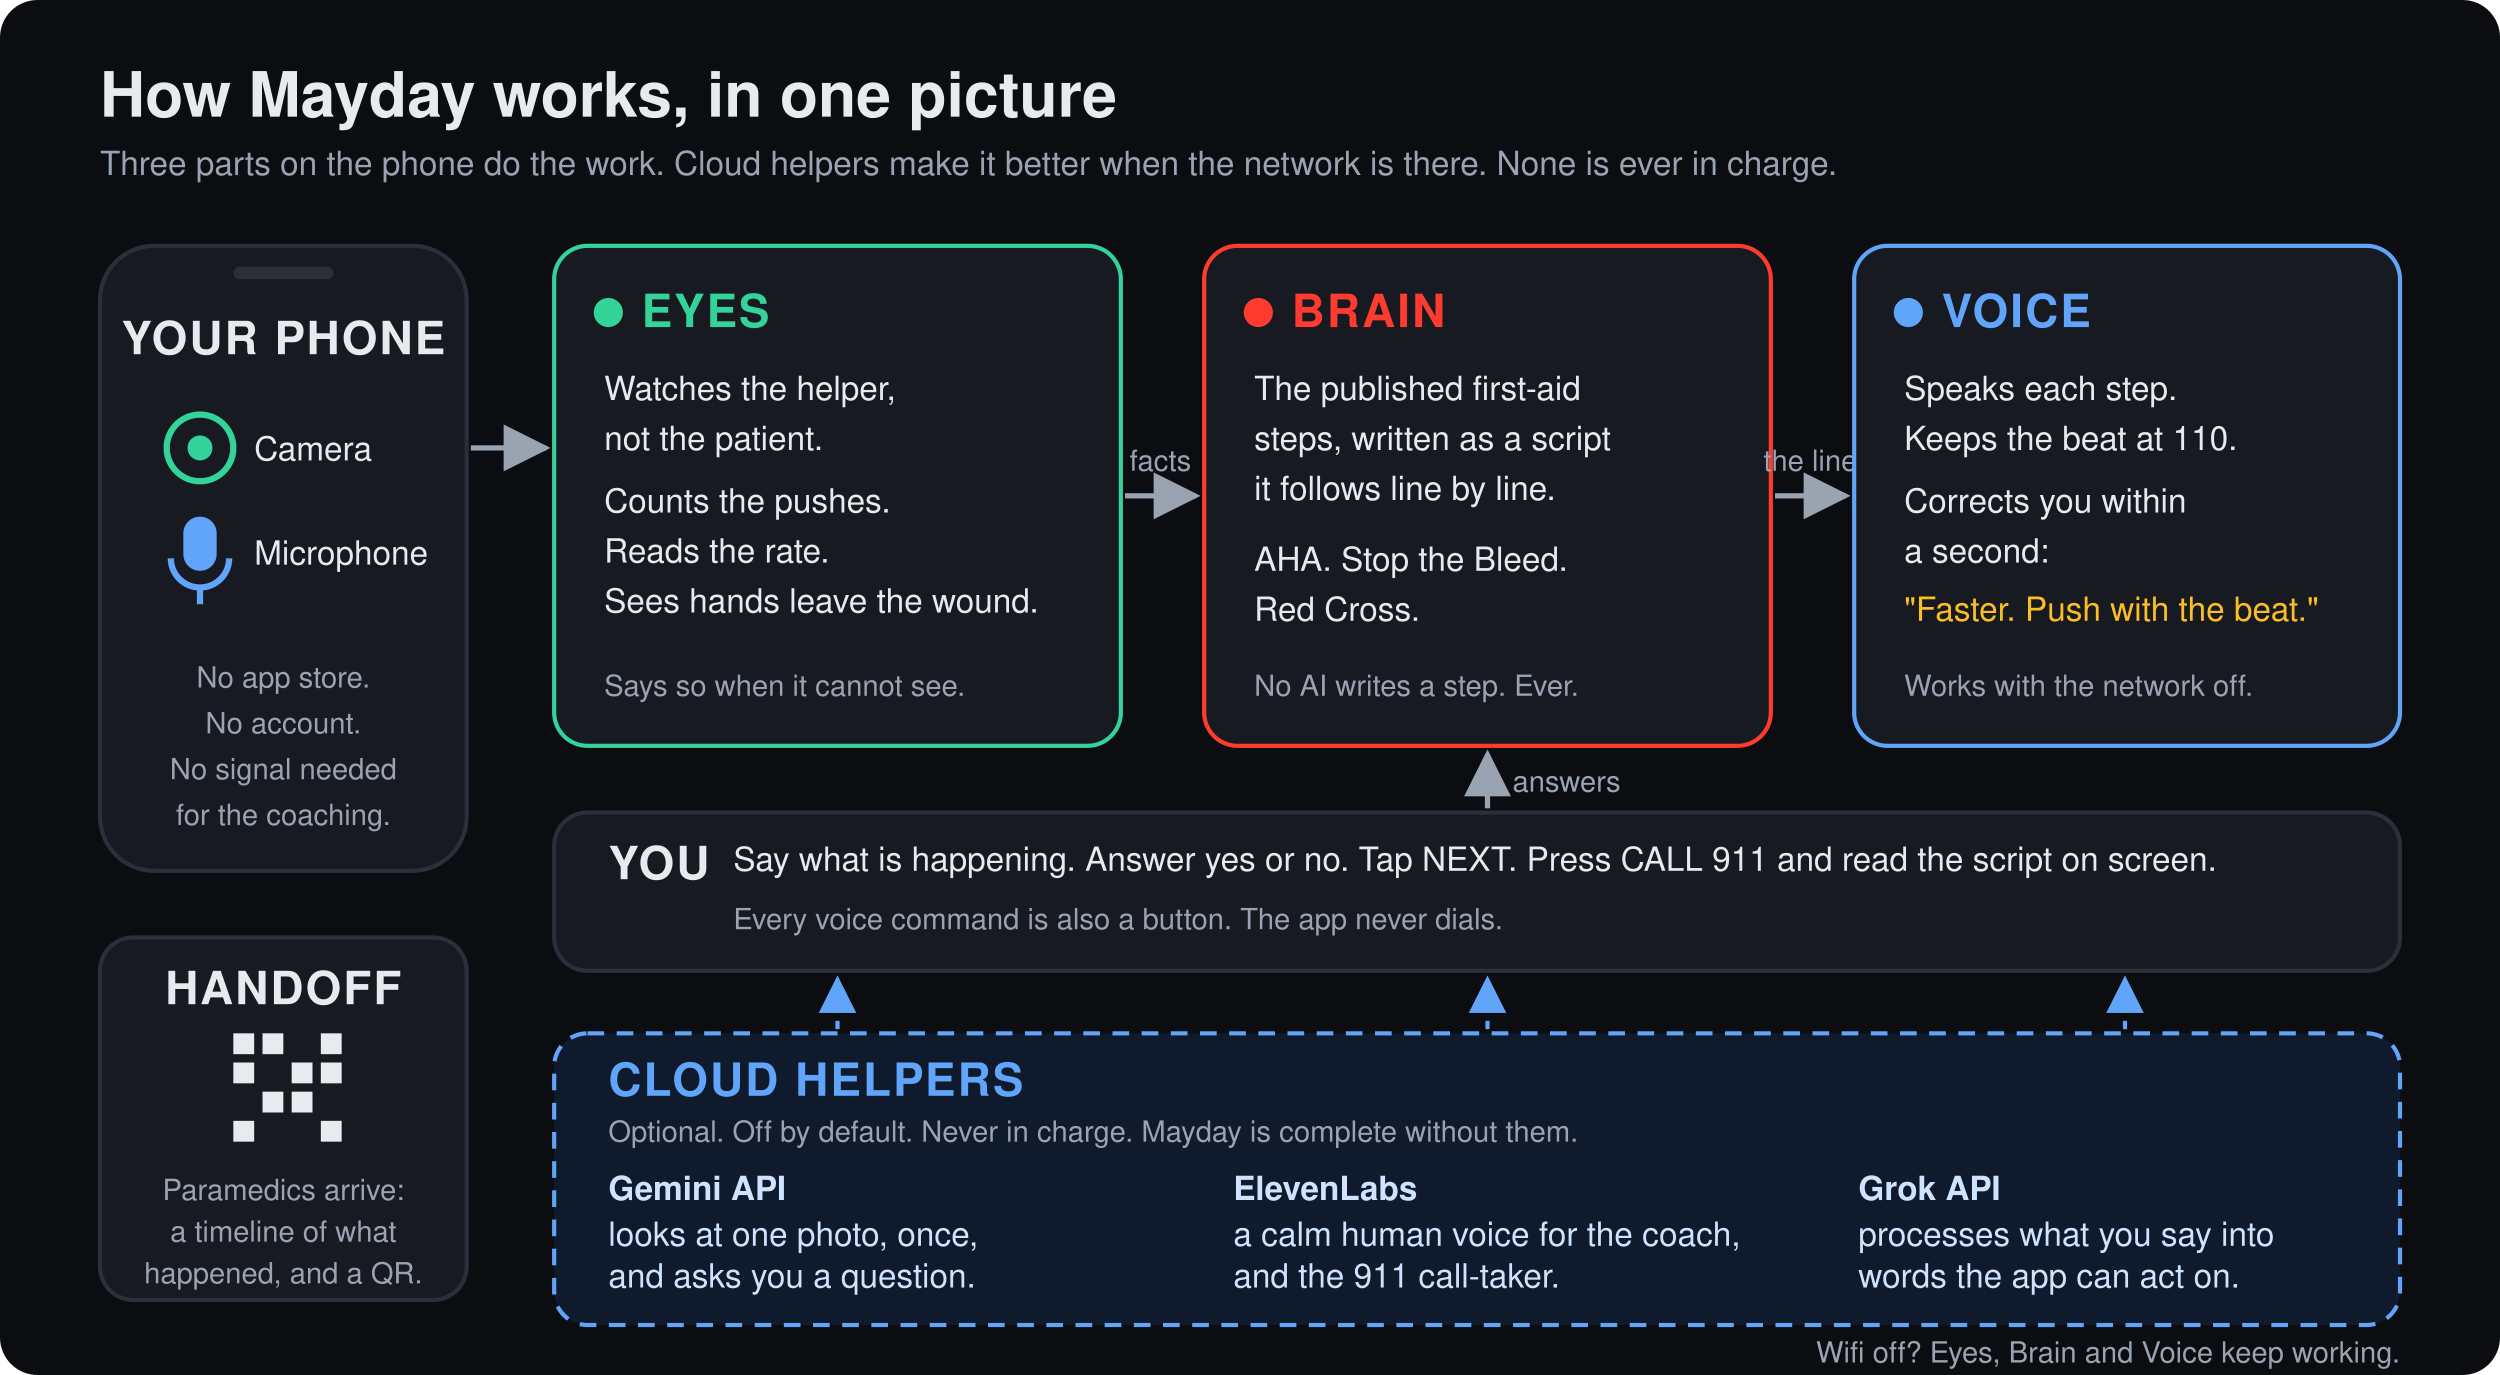
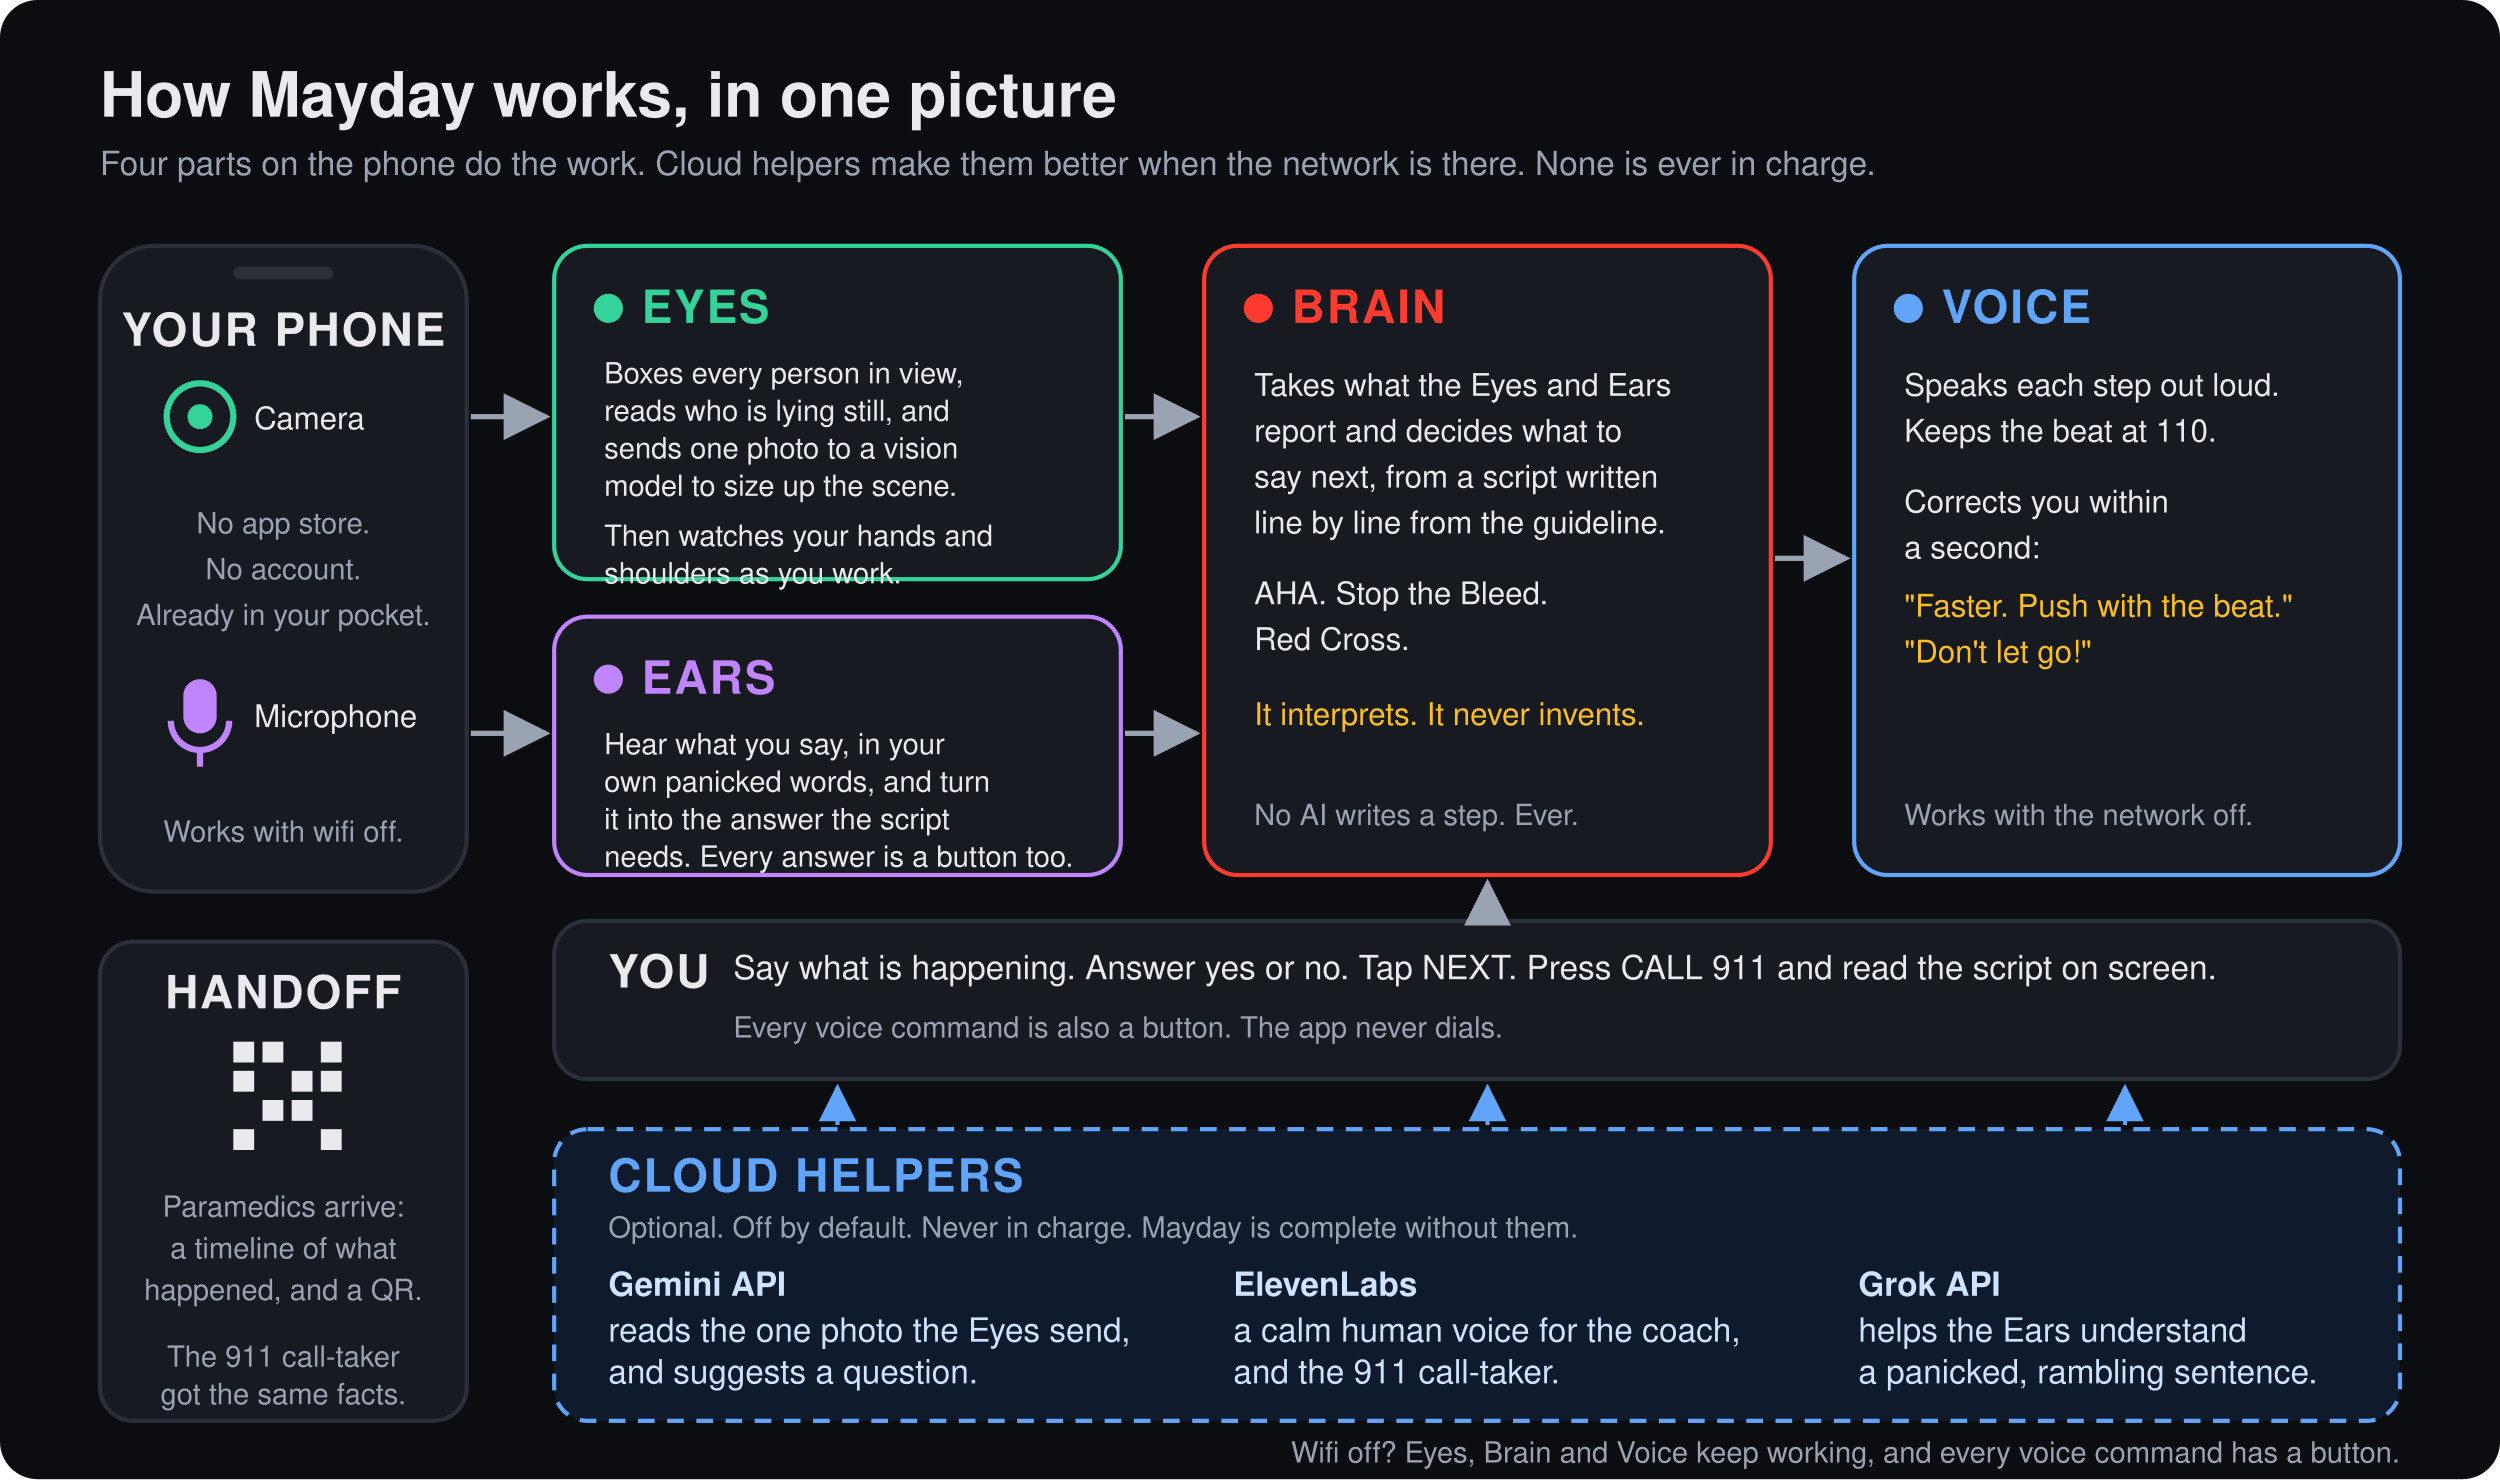
- <svg xmlns="http://www.w3.org/2000/svg" viewBox="0 0 1200 660" width="1200" height="660" role="img" aria-label="How Mayday works. The phone's camera and microphone feed the Eyes and the ears. The Brain follows the published first-aid script. The Voice speaks each line and keeps the beat. You answer by tapping or speaking. Gemini, ElevenLabs and Grok are optional cloud helpers that are never in charge. When paramedics arrive, the phone shows a timeline.">
+ <svg xmlns="http://www.w3.org/2000/svg" viewBox="0 0 1200 710" width="1200" height="710" role="img" aria-label="How Mayday works. The phone's camera feeds the Eyes, which box every person in view, read who is lying still, send one photo to a vision model, and then watch the helper's hands and shoulders. The microphone feeds the Ears, which hear what the bystander says. The Brain interprets both and picks the next line from the guideline script. The Voice speaks each line and keeps the beat. You answer by tapping or speaking. Gemini, ElevenLabs and Grok are optional cloud helpers that are never in charge. When paramedics arrive, the phone shows a timeline.">
  <defs>
    <marker id="arrow" viewBox="0 0 10 10" refX="9" refY="5" markerWidth="9" markerHeight="9" orient="auto-start-reverse">
      <path d="M 0 0 L 10 5 L 0 10 z" fill="#9aa3b2" />
    </marker>
    <marker id="arrowdim" viewBox="0 0 10 10" refX="9" refY="5" markerWidth="9" markerHeight="9" orient="auto-start-reverse">
      <path d="M 0 0 L 10 5 L 0 10 z" fill="#60a5fa" />
    </marker>
  </defs>
  <style>
    text { font-family: -apple-system, "Segoe UI", Helvetica, Arial, sans-serif; fill: #e8eaed; }
    .h { font-size: 30px; font-weight: 700; }
    .sub { font-size: 16px; fill: #9aa3b2; }
    .title { font-size: 22px; font-weight: 800; letter-spacing: 1px; }
-     .body { font-size: 16px; fill: #e8eaed; }
+     .body { font-size: 15px; fill: #e8eaed; }
+     .small { font-size: 14px; fill: #e8eaed; }
    .note { font-size: 14px; fill: #9aa3b2; }
-     .lbl { font-size: 14px; fill: #9aa3b2; }
+     .lbl { font-size: 13px; fill: #9aa3b2; }
    .you { font-size: 16px; fill: #e8eaed; }
    .cloud { font-size: 16px; fill: #cfe3ff; }
-     .mint { fill: #34d399; } .red { fill: #ff3b30; } .blue { fill: #60a5fa; } .amber { fill: #fbbf24; }
+     .mint { fill: #34d399; } .red { fill: #ff3b30; } .blue { fill: #60a5fa; } .amber { fill: #fbbf24; } .violet { fill: #c084fc; }
  </style>
-   <rect width="1200" height="660" rx="18" fill="#0b0d10" />
+   <rect width="1200" height="710" rx="18" fill="#0b0d10" />
  <text class="h" x="48" y="56">How Mayday works, in one picture</text>
-   <text class="sub" x="48" y="84">Three parts on the phone do the work. Cloud helpers make it better when the network is there. None is ever in charge.</text>
-   <rect x="48" y="118" width="176" height="300" rx="26" fill="#171a21" stroke="#2a2f3a" stroke-width="2" />
+   <text class="sub" x="48" y="84">Four parts on the phone do the work. Cloud helpers make them better when the network is there. None is ever in charge.</text>
+   <rect x="48" y="118" width="176" height="310" rx="26" fill="#171a21" stroke="#2a2f3a" stroke-width="2" />
  <rect x="112" y="128" width="48" height="6" rx="3" fill="#2a2f3a" />
-   <text class="title" x="136" y="170" text-anchor="middle" font-size="18">YOUR PHONE</text>
-   <circle cx="96" cy="215" r="16" fill="none" stroke="#34d399" stroke-width="3" />
-   <circle cx="96" cy="215" r="6" fill="#34d399" />
-   <text class="body" x="122" y="221">Camera</text>
-   <rect x="88" y="248" width="16" height="26" rx="8" fill="#60a5fa" />
-   <path d="M 82 268 a 14 14 0 0 0 28 0" fill="none" stroke="#60a5fa" stroke-width="3" />
-   <line x1="96" y1="282" x2="96" y2="290" stroke="#60a5fa" stroke-width="3" />
-   <text class="body" x="122" y="271">Microphone</text>
-   <text class="note" x="136" y="330" text-anchor="middle">No app store.</text>
-   <text class="note" x="136" y="352" text-anchor="middle">No account.</text>
-   <text class="note" x="136" y="374" text-anchor="middle">No signal needed</text>
-   <text class="note" x="136" y="396" text-anchor="middle">for the coaching.</text>
-   <line x1="226" y1="215" x2="262" y2="215" stroke="#9aa3b2" stroke-width="2.5" marker-end="url(#arrow)" />
-   <rect x="266" y="118" width="272" height="240" rx="16" fill="#171a21" stroke="#34d399" stroke-width="2" />
-   <circle cx="292" cy="150" r="7" fill="#34d399" />
-   <text class="title mint" x="308" y="157">EYES</text>
-   <text class="body" x="290" y="192">Watches the helper,</text>
-   <text class="body" x="290" y="216">not the patient.</text>
-   <text class="body" x="290" y="246">Counts the pushes.</text>
-   <text class="body" x="290" y="270">Reads the rate.</text>
-   <text class="body" x="290" y="294">Sees hands leave the wound.</text>
-   <text class="note" x="290" y="334">Says so when it cannot see.</text>
-   <line x1="540" y1="238" x2="574" y2="238" stroke="#9aa3b2" stroke-width="2.5" marker-end="url(#arrow)" />
-   <text class="lbl" x="557" y="226" text-anchor="middle">facts</text>
-   <rect x="578" y="118" width="272" height="240" rx="16" fill="#171a21" stroke="#ff3b30" stroke-width="2" />
-   <circle cx="604" cy="150" r="7" fill="#ff3b30" />
-   <text class="title red" x="620" y="157">BRAIN</text>
-   <text class="body" x="602" y="192">The published first-aid</text>
-   <text class="body" x="602" y="216">steps, written as a script</text>
-   <text class="body" x="602" y="240">it follows line by line.</text>
-   <text class="body" x="602" y="274">AHA. Stop the Bleed.</text>
-   <text class="body" x="602" y="298">Red Cross.</text>
-   <text class="note" x="602" y="334">No AI writes a step. Ever.</text>
-   <line x1="852" y1="238" x2="886" y2="238" stroke="#9aa3b2" stroke-width="2.5" marker-end="url(#arrow)" />
-   <text class="lbl" x="869" y="226" text-anchor="middle">the line</text>
-   <rect x="890" y="118" width="262" height="240" rx="16" fill="#171a21" stroke="#60a5fa" stroke-width="2" />
-   <circle cx="916" cy="150" r="7" fill="#60a5fa" />
-   <text class="title blue" x="932" y="157">VOICE</text>
-   <text class="body" x="914" y="192">Speaks each step.</text>
-   <text class="body" x="914" y="216">Keeps the beat at 110.</text>
+   <text class="title" x="136" y="166" text-anchor="middle" font-size="18">YOUR PHONE</text>
+   <circle cx="96" cy="200" r="16" fill="none" stroke="#34d399" stroke-width="3" />
+   <circle cx="96" cy="200" r="6" fill="#34d399" />
+   <text class="body" x="122" y="206">Camera</text>
+   <rect x="88" y="326" width="16" height="26" rx="8" fill="#c084fc" />
+   <path d="M 82 346 a 14 14 0 0 0 28 0" fill="none" stroke="#c084fc" stroke-width="3" />
+   <line x1="96" y1="360" x2="96" y2="368" stroke="#c084fc" stroke-width="3" />
+   <text class="body" x="122" y="349">Microphone</text>
+   <text class="note" x="136" y="256" text-anchor="middle">No app store.</text>
+   <text class="note" x="136" y="278" text-anchor="middle">No account.</text>
+   <text class="note" x="136" y="300" text-anchor="middle">Already in your pocket.</text>
+   <text class="note" x="136" y="404" text-anchor="middle">Works with wifi off.</text>
+   <line x1="226" y1="200" x2="262" y2="200" stroke="#9aa3b2" stroke-width="2.5" marker-end="url(#arrow)" />
+   <line x1="226" y1="352" x2="262" y2="352" stroke="#9aa3b2" stroke-width="2.5" marker-end="url(#arrow)" />
+   <rect x="266" y="118" width="272" height="160" rx="16" fill="#171a21" stroke="#34d399" stroke-width="2" />
+   <circle cx="292" cy="148" r="7" fill="#34d399" />
+   <text class="title mint" x="308" y="155">EYES</text>
+   <text class="small" x="290" y="184">Boxes every person in view,</text>
+   <text class="small" x="290" y="202">reads who is lying still, and</text>
+   <text class="small" x="290" y="220">sends one photo to a vision</text>
+   <text class="small" x="290" y="238">model to size up the scene.</text>
+   <text class="small" x="290" y="262">Then watches your hands and</text>
+   <text class="small" x="290" y="280">shoulders as you work.</text>
+   <rect x="266" y="296" width="272" height="124" rx="16" fill="#171a21" stroke="#c084fc" stroke-width="2" />
+   <circle cx="292" cy="326" r="7" fill="#c084fc" />
+   <text class="title violet" x="308" y="333">EARS</text>
+   <text class="small" x="290" y="362">Hear what you say, in your</text>
+   <text class="small" x="290" y="380">own panicked words, and turn</text>
+   <text class="small" x="290" y="398">it into the answer the script</text>
+   <text class="small" x="290" y="416">needs. Every answer is a button too.</text>
+   <line x1="540" y1="200" x2="574" y2="200" stroke="#9aa3b2" stroke-width="2.5" marker-end="url(#arrow)" />
+   <line x1="540" y1="352" x2="574" y2="352" stroke="#9aa3b2" stroke-width="2.5" marker-end="url(#arrow)" />
+   <rect x="578" y="118" width="272" height="302" rx="16" fill="#171a21" stroke="#ff3b30" stroke-width="2" />
+   <circle cx="604" cy="148" r="7" fill="#ff3b30" />
+   <text class="title red" x="620" y="155">BRAIN</text>
+   <text class="body" x="602" y="190">Takes what the Eyes and Ears</text>
+   <text class="body" x="602" y="212">report and decides what to</text>
+   <text class="body" x="602" y="234">say next, from a script written</text>
+   <text class="body" x="602" y="256">line by line from the guideline.</text>
+   <text class="body" x="602" y="290">AHA. Stop the Bleed.</text>
+   <text class="body" x="602" y="312">Red Cross.</text>
+   <text class="body amber" x="602" y="348">It interprets. It never invents.</text>
+   <text class="note" x="602" y="396">No AI writes a step. Ever.</text>
+   <line x1="852" y1="268" x2="886" y2="268" stroke="#9aa3b2" stroke-width="2.5" marker-end="url(#arrow)" />
+   <rect x="890" y="118" width="262" height="302" rx="16" fill="#171a21" stroke="#60a5fa" stroke-width="2" />
+   <circle cx="916" cy="148" r="7" fill="#60a5fa" />
+   <text class="title blue" x="932" y="155">VOICE</text>
+   <text class="body" x="914" y="190">Speaks each step out loud.</text>
+   <text class="body" x="914" y="212">Keeps the beat at 110.</text>
  <text class="body" x="914" y="246">Corrects you within</text>
-   <text class="body" x="914" y="270">a second:</text>
-   <text class="body amber" x="914" y="298">"Faster. Push with the beat."</text>
-   <text class="note" x="914" y="334">Works with the network off.</text>
-   <rect x="266" y="390" width="886" height="76" rx="16" fill="#171a21" stroke="#2a2f3a" stroke-width="2" />
-   <text class="title" x="292" y="422" font-size="20">YOU</text>
-   <text class="you" x="352" y="418">Say what is happening. Answer yes or no. Tap NEXT. Press CALL 911 and read the script on screen.</text>
-   <text class="note" x="352" y="446">Every voice command is also a button. The app never dials.</text>
-   <line x1="714" y1="388" x2="714" y2="362" stroke="#9aa3b2" stroke-width="2.5" marker-end="url(#arrow)" />
-   <text class="lbl" x="726" y="380">answers</text>
-   <rect x="266" y="496" width="886" height="140" rx="16" fill="#0f1a2c" stroke="#60a5fa" stroke-width="2" stroke-dasharray="8 6" />
-   <text class="title blue" x="292" y="526" font-size="18">CLOUD HELPERS</text>
-   <text class="note" x="292" y="548">Optional. Off by default. Never in charge. Mayday is complete without them.</text>
-   <text class="cloud" x="292" y="576">
+   <text class="body" x="914" y="268">a second:</text>
+   <text class="body amber" x="914" y="296">"Faster. Push with the beat."</text>
+   <text class="body amber" x="914" y="318">"Don't let go!"</text>
+   <text class="note" x="914" y="396">Works with the network off.</text>
+   <rect x="266" y="442" width="886" height="76" rx="16" fill="#171a21" stroke="#2a2f3a" stroke-width="2" />
+   <text class="title" x="292" y="474" font-size="20">YOU</text>
+   <text class="you" x="352" y="470">Say what is happening. Answer yes or no. Tap NEXT. Press CALL 911 and read the script on screen.</text>
+   <text class="note" x="352" y="498">Every voice command is also a button. The app never dials.</text>
+   <line x1="714" y1="440" x2="714" y2="424" stroke="#9aa3b2" stroke-width="2.5" marker-end="url(#arrow)" />
+   <rect x="266" y="542" width="886" height="140" rx="16" fill="#0f1a2c" stroke="#60a5fa" stroke-width="2" stroke-dasharray="8 6" />
+   <text class="title blue" x="292" y="572" font-size="18">CLOUD HELPERS</text>
+   <text class="note" x="292" y="594">Optional. Off by default. Never in charge. Mayday is complete without them.</text>
+   <text class="cloud" x="292" y="622">
    <tspan font-weight="700">Gemini API</tspan>
  </text>
-   <text class="cloud" x="292" y="598">looks at one photo, once,</text>
-   <text class="cloud" x="292" y="618">and asks you a question.</text>
-   <text class="cloud" x="592" y="576">
+   <text class="cloud" x="292" y="644">reads the one photo the Eyes send,</text>
+   <text class="cloud" x="292" y="664">and suggests a question.</text>
+   <text class="cloud" x="592" y="622">
    <tspan font-weight="700">ElevenLabs</tspan>
  </text>
-   <text class="cloud" x="592" y="598">a calm human voice for the coach,</text>
-   <text class="cloud" x="592" y="618">and the 911 call-taker.</text>
-   <text class="cloud" x="892" y="576">
+   <text class="cloud" x="592" y="644">a calm human voice for the coach,</text>
+   <text class="cloud" x="592" y="664">and the 911 call-taker.</text>
+   <text class="cloud" x="892" y="622">
    <tspan font-weight="700">Grok API</tspan>
  </text>
-   <text class="cloud" x="892" y="598">processes what you say into</text>
-   <text class="cloud" x="892" y="618">words the app can act on.</text>
-   <line x1="402" y1="494" x2="402" y2="470" stroke="#60a5fa" stroke-width="2" stroke-dasharray="4 4" marker-end="url(#arrowdim)" />
-   <line x1="714" y1="494" x2="714" y2="470" stroke="#60a5fa" stroke-width="2" stroke-dasharray="4 4" marker-end="url(#arrowdim)" />
-   <line x1="1020" y1="494" x2="1020" y2="470" stroke="#60a5fa" stroke-width="2" stroke-dasharray="4 4" marker-end="url(#arrowdim)" />
-   <rect x="48" y="450" width="176" height="174" rx="16" fill="#171a21" stroke="#2a2f3a" stroke-width="2" />
-   <text class="title" x="136" y="482" text-anchor="middle" font-size="16">HANDOFF</text>
+   <text class="cloud" x="892" y="644">helps the Ears understand</text>
+   <text class="cloud" x="892" y="664">a panicked, rambling sentence.</text>
+   <line x1="402" y1="540" x2="402" y2="522" stroke="#60a5fa" stroke-width="2" stroke-dasharray="4 4" marker-end="url(#arrowdim)" />
+   <line x1="714" y1="540" x2="714" y2="522" stroke="#60a5fa" stroke-width="2" stroke-dasharray="4 4" marker-end="url(#arrowdim)" />
+   <line x1="1020" y1="540" x2="1020" y2="522" stroke="#60a5fa" stroke-width="2" stroke-dasharray="4 4" marker-end="url(#arrowdim)" />
+   <rect x="48" y="452" width="176" height="230" rx="16" fill="#171a21" stroke="#2a2f3a" stroke-width="2" />
+   <text class="title" x="136" y="484" text-anchor="middle" font-size="16">HANDOFF</text>
  <g fill="#e8eaed">
-     <rect x="112" y="496" width="10" height="10" />
-     <rect x="126" y="496" width="10" height="10" />
-     <rect x="154" y="496" width="10" height="10" />
-     <rect x="112" y="510" width="10" height="10" />
-     <rect x="140" y="510" width="10" height="10" />
-     <rect x="154" y="510" width="10" height="10" />
-     <rect x="126" y="524" width="10" height="10" />
-     <rect x="140" y="524" width="10" height="10" />
-     <rect x="112" y="538" width="10" height="10" />
-     <rect x="154" y="538" width="10" height="10" />
+     <rect x="112" y="500" width="10" height="10" />
+     <rect x="126" y="500" width="10" height="10" />
+     <rect x="154" y="500" width="10" height="10" />
+     <rect x="112" y="514" width="10" height="10" />
+     <rect x="140" y="514" width="10" height="10" />
+     <rect x="154" y="514" width="10" height="10" />
+     <rect x="126" y="528" width="10" height="10" />
+     <rect x="140" y="528" width="10" height="10" />
+     <rect x="112" y="542" width="10" height="10" />
+     <rect x="154" y="542" width="10" height="10" />
  </g>
-   <text class="note" x="136" y="576" text-anchor="middle">Paramedics arrive:</text>
-   <text class="note" x="136" y="596" text-anchor="middle">a timeline of what</text>
-   <text class="note" x="136" y="616" text-anchor="middle">happened, and a QR.</text>
-   <text class="note" x="1152" y="654" text-anchor="end">Wifi off? Eyes, Brain and Voice keep working.</text>
+   <text class="note" x="136" y="584" text-anchor="middle">Paramedics arrive:</text>
+   <text class="note" x="136" y="604" text-anchor="middle">a timeline of what</text>
+   <text class="note" x="136" y="624" text-anchor="middle">happened, and a QR.</text>
+   <text class="note" x="136" y="656" text-anchor="middle">The 911 call-taker</text>
+   <text class="note" x="136" y="674" text-anchor="middle">got the same facts.</text>
+   <text class="note" x="1152" y="702" text-anchor="end">Wifi off? Eyes, Brain and Voice keep working, and every voice command has a button.</text>
</svg>
